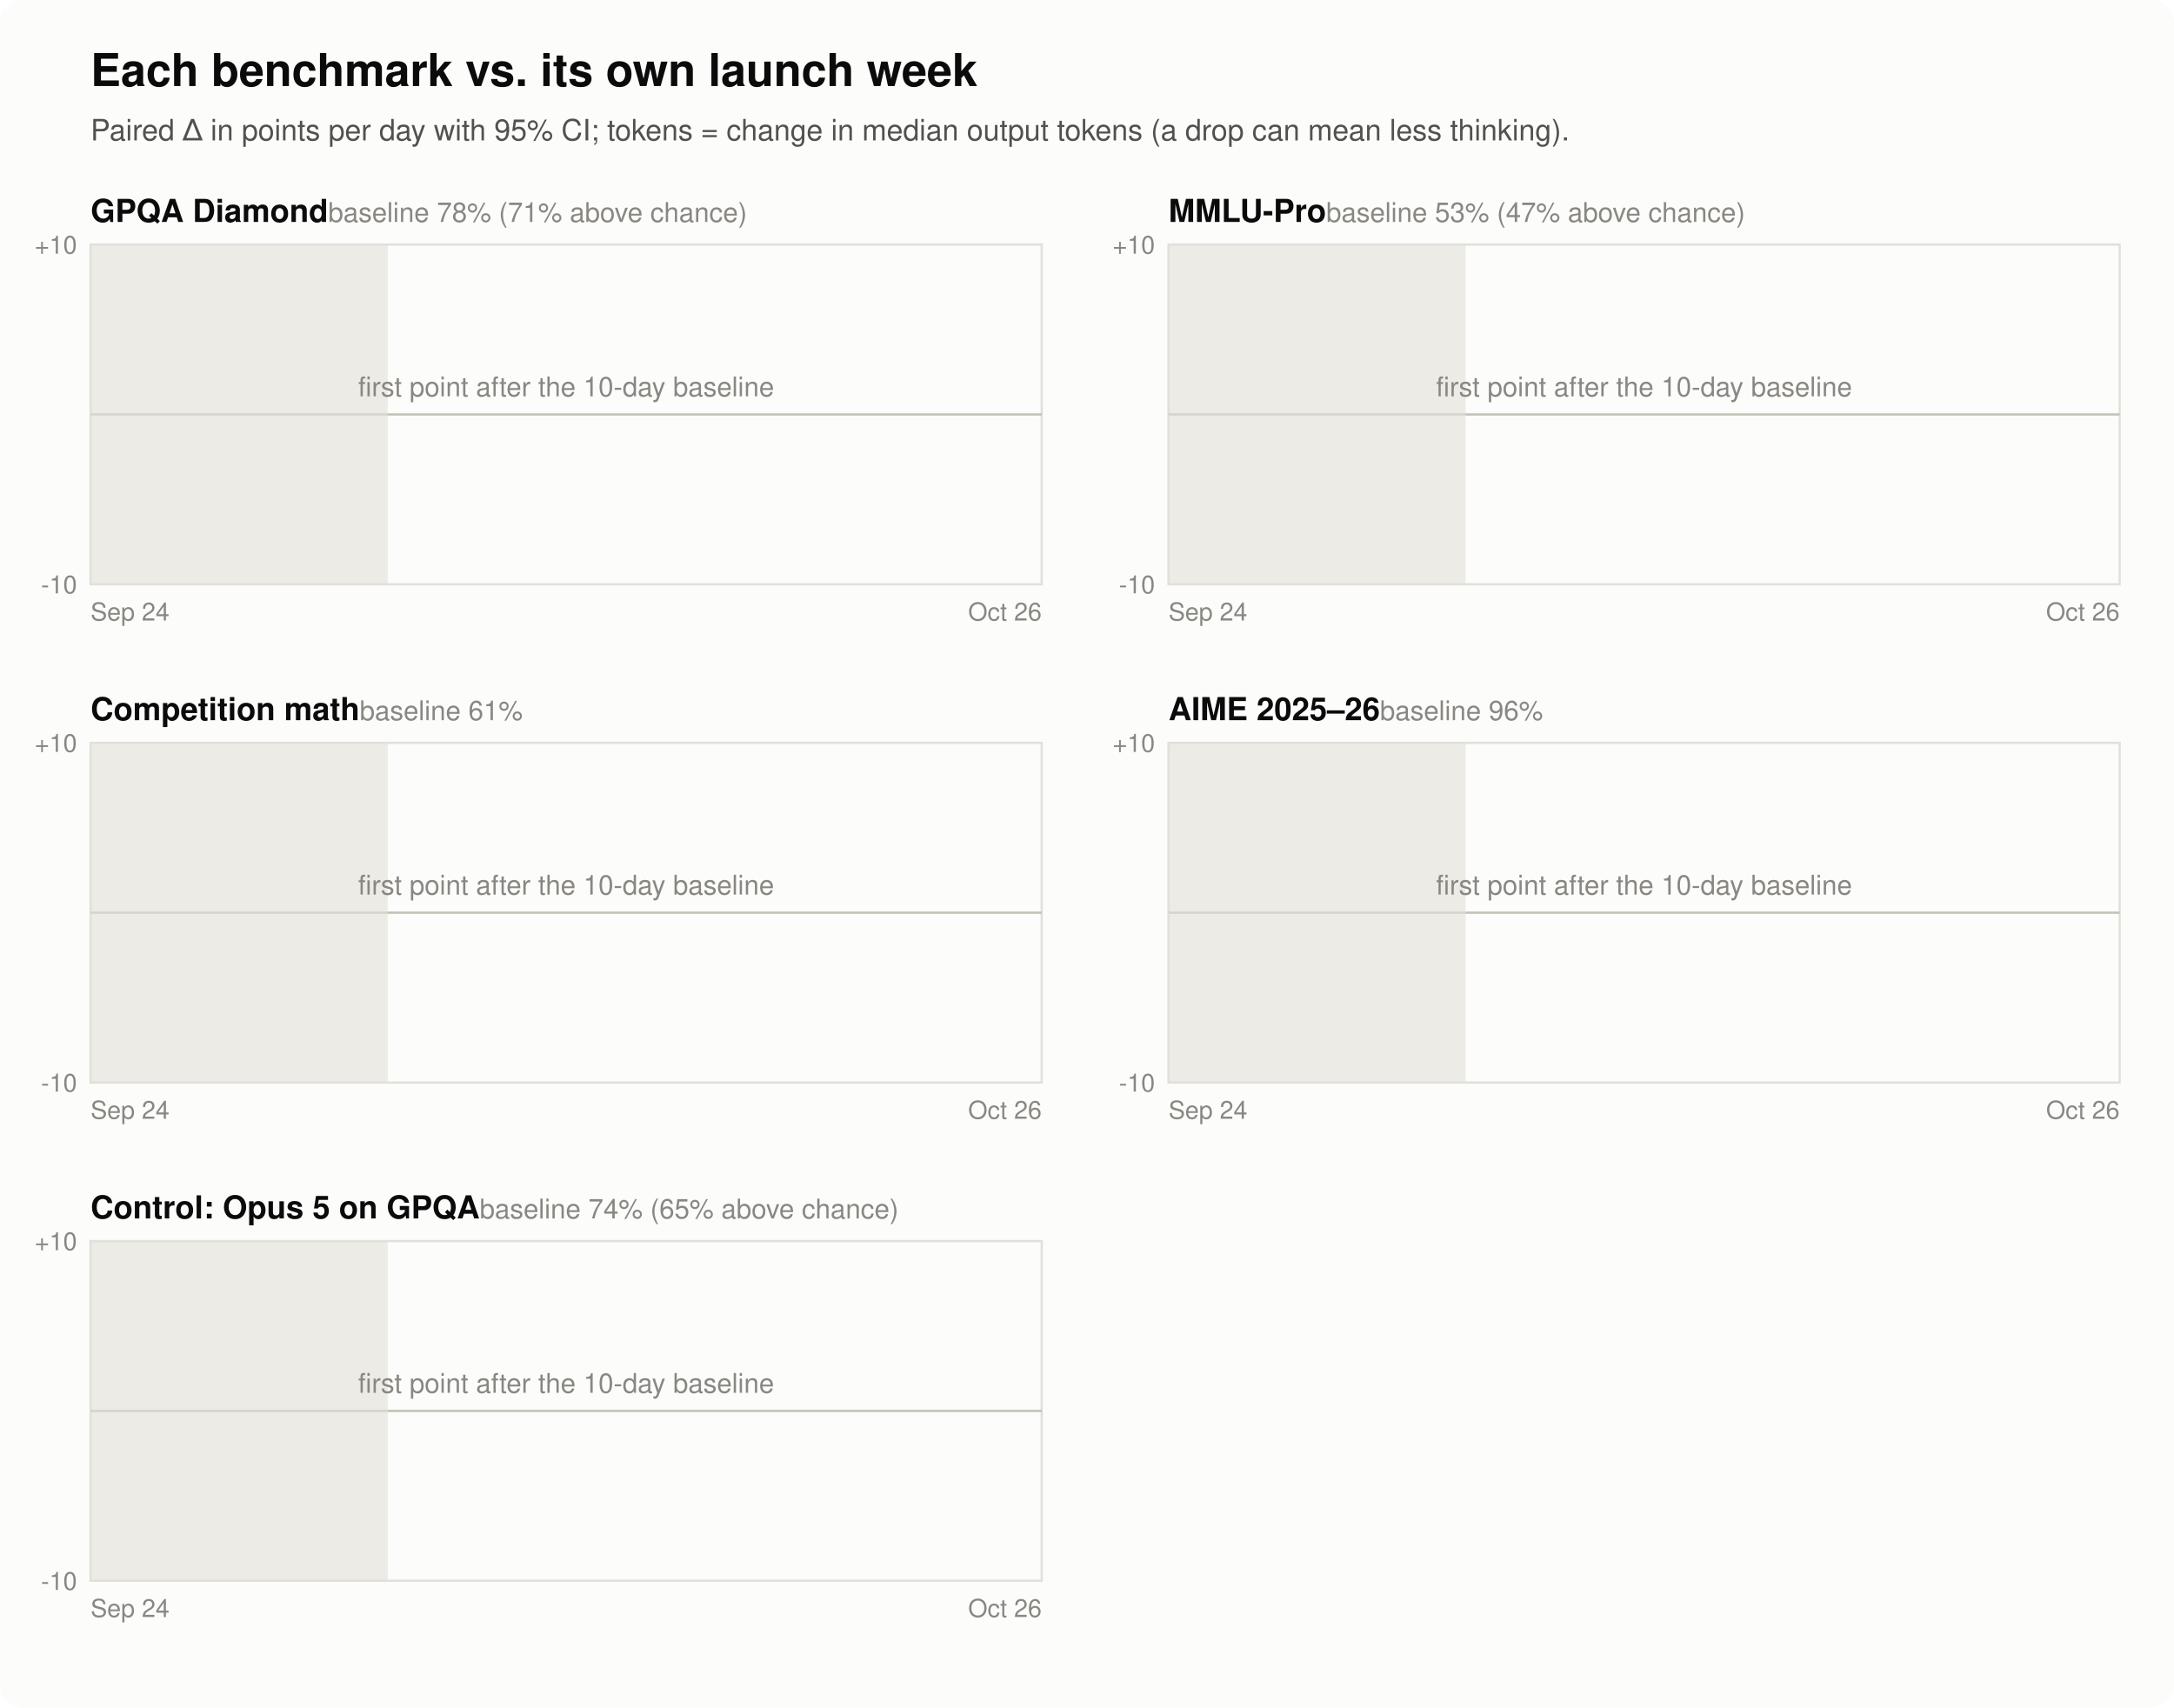
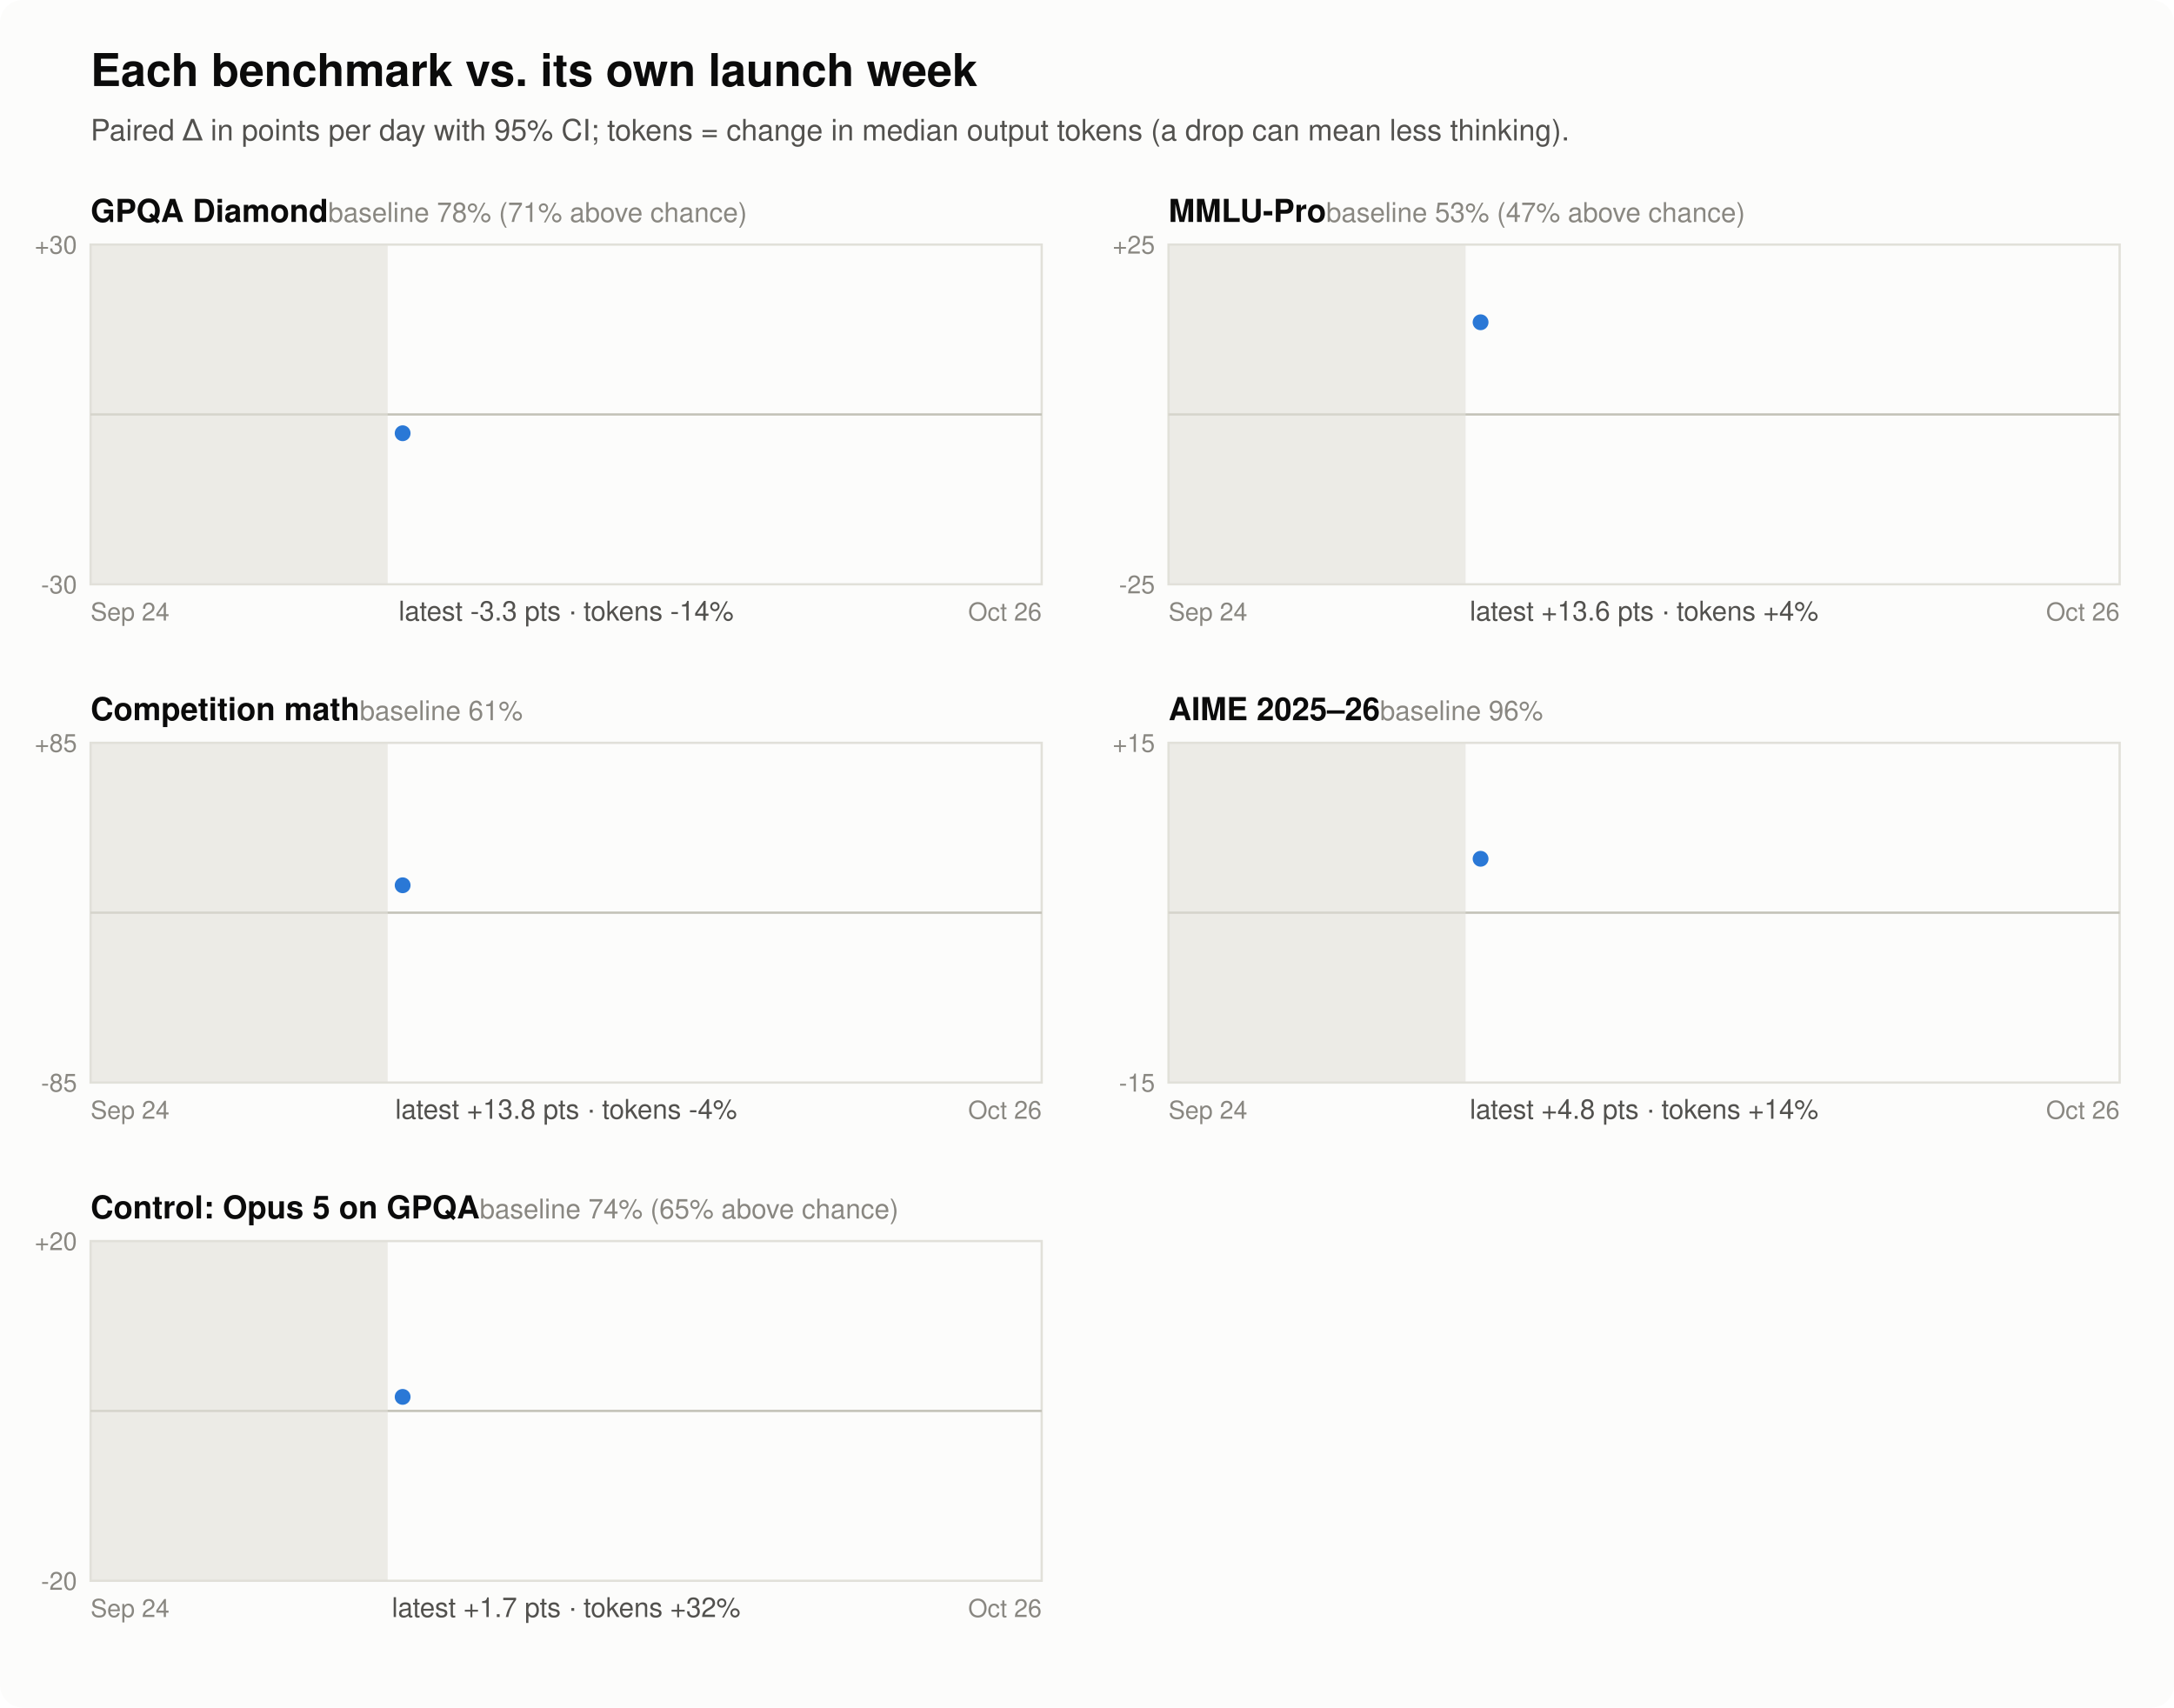
<svg xmlns="http://www.w3.org/2000/svg" width="960" height="754" viewBox="0 0 960 754" font-family="-apple-system, Segoe UI, Helvetica, Arial, sans-serif" role="img" aria-labelledby="ft fd">
  <rect width="960" height="754" rx="10" fill="#fcfcfb" />
  <text x="40" y="38" fill="#0b0b0b" font-size="20" font-weight="600">Each benchmark vs. its own launch week</text>
  <text x="40" y="62" fill="#52514e" font-size="13">Paired Δ in points per day with 95% CI; tokens = change in median output tokens (a drop can mean less thinking).</text>
  <text x="40" y="98" fill="#0b0b0b" font-size="14" font-weight="600">GPQA Diamond<tspan fill="#898781" font-weight="400" font-size="12">  baseline 78% (71% above chance)</tspan>
  </text>
  <rect x="40" y="108" width="420" height="150" fill="none" stroke="#e1e0d9" />
  <line x1="40" y1="183.0" x2="460" y2="183.0" stroke="#c3c2b7" />
-   <text x="34" y="262.0" text-anchor="end" fill="#898781" font-size="11">-10</text>
-   <text x="34" y="112.0" text-anchor="end" fill="#898781" font-size="11">+10</text>
+   <text x="34" y="262.0" text-anchor="end" fill="#898781" font-size="11">-30</text>
+   <text x="34" y="112.0" text-anchor="end" fill="#898781" font-size="11">+30</text>
  <rect x="40.0" y="108" width="131.2" height="150" fill="#e1e0d9" opacity="0.6" />
  <text x="40" y="274" fill="#898781" font-size="11">Sep 24</text>
  <text x="460" y="274" text-anchor="end" fill="#898781" font-size="11">Oct 26</text>
-   <text x="250.0" y="175.0" text-anchor="middle" fill="#898781" font-size="12">first point after the 10-day baseline</text>
+   <path d="M177.8,137.3 L177.8,245.4 Z" fill="#2a78d6" opacity="0.12" />
+   <path d="M177.8,191.3" fill="none" stroke="#2a78d6" stroke-width="2" stroke-linejoin="round" />
+   <circle cx="177.8" cy="191.3" r="3.5" fill="#2a78d6" />
+   <text x="250.0" y="274" text-anchor="middle" fill="#52514e" font-size="12">latest -3.3 pts · tokens -14%</text>
  <text x="516" y="98" fill="#0b0b0b" font-size="14" font-weight="600">MMLU-Pro<tspan fill="#898781" font-weight="400" font-size="12">  baseline 53% (47% above chance)</tspan>
  </text>
  <rect x="516" y="108" width="420" height="150" fill="none" stroke="#e1e0d9" />
  <line x1="516" y1="183.0" x2="936" y2="183.0" stroke="#c3c2b7" />
-   <text x="510" y="262.0" text-anchor="end" fill="#898781" font-size="11">-10</text>
-   <text x="510" y="112.0" text-anchor="end" fill="#898781" font-size="11">+10</text>
+   <text x="510" y="262.0" text-anchor="end" fill="#898781" font-size="11">-25</text>
+   <text x="510" y="112.0" text-anchor="end" fill="#898781" font-size="11">+25</text>
  <rect x="516.0" y="108" width="131.2" height="150" fill="#e1e0d9" opacity="0.6" />
  <text x="516" y="274" fill="#898781" font-size="11">Sep 24</text>
  <text x="936" y="274" text-anchor="end" fill="#898781" font-size="11">Oct 26</text>
-   <text x="726.0" y="175.0" text-anchor="middle" fill="#898781" font-size="12">first point after the 10-day baseline</text>
+   <path d="M653.8,111.1 L653.8,173.6 Z" fill="#2a78d6" opacity="0.12" />
+   <path d="M653.8,142.3" fill="none" stroke="#2a78d6" stroke-width="2" stroke-linejoin="round" />
+   <circle cx="653.8" cy="142.3" r="3.5" fill="#2a78d6" />
+   <text x="726.0" y="274" text-anchor="middle" fill="#52514e" font-size="12">latest +13.6 pts · tokens +4%</text>
  <text x="40" y="318" fill="#0b0b0b" font-size="14" font-weight="600">Competition math<tspan fill="#898781" font-weight="400" font-size="12">  baseline 61%</tspan>
  </text>
  <rect x="40" y="328" width="420" height="150" fill="none" stroke="#e1e0d9" />
  <line x1="40" y1="403.0" x2="460" y2="403.0" stroke="#c3c2b7" />
-   <text x="34" y="482.0" text-anchor="end" fill="#898781" font-size="11">-10</text>
-   <text x="34" y="332.0" text-anchor="end" fill="#898781" font-size="11">+10</text>
+   <text x="34" y="482.0" text-anchor="end" fill="#898781" font-size="11">-85</text>
+   <text x="34" y="332.0" text-anchor="end" fill="#898781" font-size="11">+85</text>
  <rect x="40.0" y="328" width="131.2" height="150" fill="#e1e0d9" opacity="0.6" />
  <text x="40" y="494" fill="#898781" font-size="11">Sep 24</text>
  <text x="460" y="494" text-anchor="end" fill="#898781" font-size="11">Oct 26</text>
-   <text x="250.0" y="395.0" text-anchor="middle" fill="#898781" font-size="12">first point after the 10-day baseline</text>
+   <path d="M177.8,330.6 L177.8,451.1 Z" fill="#2a78d6" opacity="0.12" />
+   <path d="M177.8,390.9" fill="none" stroke="#2a78d6" stroke-width="2" stroke-linejoin="round" />
+   <circle cx="177.8" cy="390.9" r="3.5" fill="#2a78d6" />
+   <text x="250.0" y="494" text-anchor="middle" fill="#52514e" font-size="12">latest +13.8 pts · tokens -4%</text>
  <text x="516" y="318" fill="#0b0b0b" font-size="14" font-weight="600">AIME 2025–26<tspan fill="#898781" font-weight="400" font-size="12">  baseline 96%</tspan>
  </text>
  <rect x="516" y="328" width="420" height="150" fill="none" stroke="#e1e0d9" />
  <line x1="516" y1="403.0" x2="936" y2="403.0" stroke="#c3c2b7" />
-   <text x="510" y="482.0" text-anchor="end" fill="#898781" font-size="11">-10</text>
-   <text x="510" y="332.0" text-anchor="end" fill="#898781" font-size="11">+10</text>
+   <text x="510" y="482.0" text-anchor="end" fill="#898781" font-size="11">-15</text>
+   <text x="510" y="332.0" text-anchor="end" fill="#898781" font-size="11">+15</text>
  <rect x="516.0" y="328" width="131.2" height="150" fill="#e1e0d9" opacity="0.6" />
  <text x="516" y="494" fill="#898781" font-size="11">Sep 24</text>
  <text x="936" y="494" text-anchor="end" fill="#898781" font-size="11">Oct 26</text>
-   <text x="726.0" y="395.0" text-anchor="middle" fill="#898781" font-size="12">first point after the 10-day baseline</text>
+   <path d="M653.8,332.5 L653.8,425.9 Z" fill="#2a78d6" opacity="0.12" />
+   <path d="M653.8,379.2" fill="none" stroke="#2a78d6" stroke-width="2" stroke-linejoin="round" />
+   <circle cx="653.8" cy="379.2" r="3.5" fill="#2a78d6" />
+   <text x="726.0" y="494" text-anchor="middle" fill="#52514e" font-size="12">latest +4.8 pts · tokens +14%</text>
  <text x="40" y="538" fill="#0b0b0b" font-size="14" font-weight="600">Control: Opus 5 on GPQA<tspan fill="#898781" font-weight="400" font-size="12">  baseline 74% (65% above chance)</tspan>
  </text>
  <rect x="40" y="548" width="420" height="150" fill="none" stroke="#e1e0d9" />
  <line x1="40" y1="623.0" x2="460" y2="623.0" stroke="#c3c2b7" />
-   <text x="34" y="702.0" text-anchor="end" fill="#898781" font-size="11">-10</text>
-   <text x="34" y="552.0" text-anchor="end" fill="#898781" font-size="11">+10</text>
+   <text x="34" y="702.0" text-anchor="end" fill="#898781" font-size="11">-20</text>
+   <text x="34" y="552.0" text-anchor="end" fill="#898781" font-size="11">+20</text>
  <rect x="40.0" y="548" width="131.2" height="150" fill="#e1e0d9" opacity="0.6" />
  <text x="40" y="714" fill="#898781" font-size="11">Sep 24</text>
  <text x="460" y="714" text-anchor="end" fill="#898781" font-size="11">Oct 26</text>
-   <text x="250.0" y="615.0" text-anchor="middle" fill="#898781" font-size="12">first point after the 10-day baseline</text>
+   <path d="M177.8,553.5 L177.8,680.0 Z" fill="#2a78d6" opacity="0.12" />
+   <path d="M177.8,616.8" fill="none" stroke="#2a78d6" stroke-width="2" stroke-linejoin="round" />
+   <circle cx="177.8" cy="616.8" r="3.5" fill="#2a78d6" />
+   <text x="250.0" y="714" text-anchor="middle" fill="#52514e" font-size="12">latest +1.7 pts · tokens +32%</text>
</svg>
